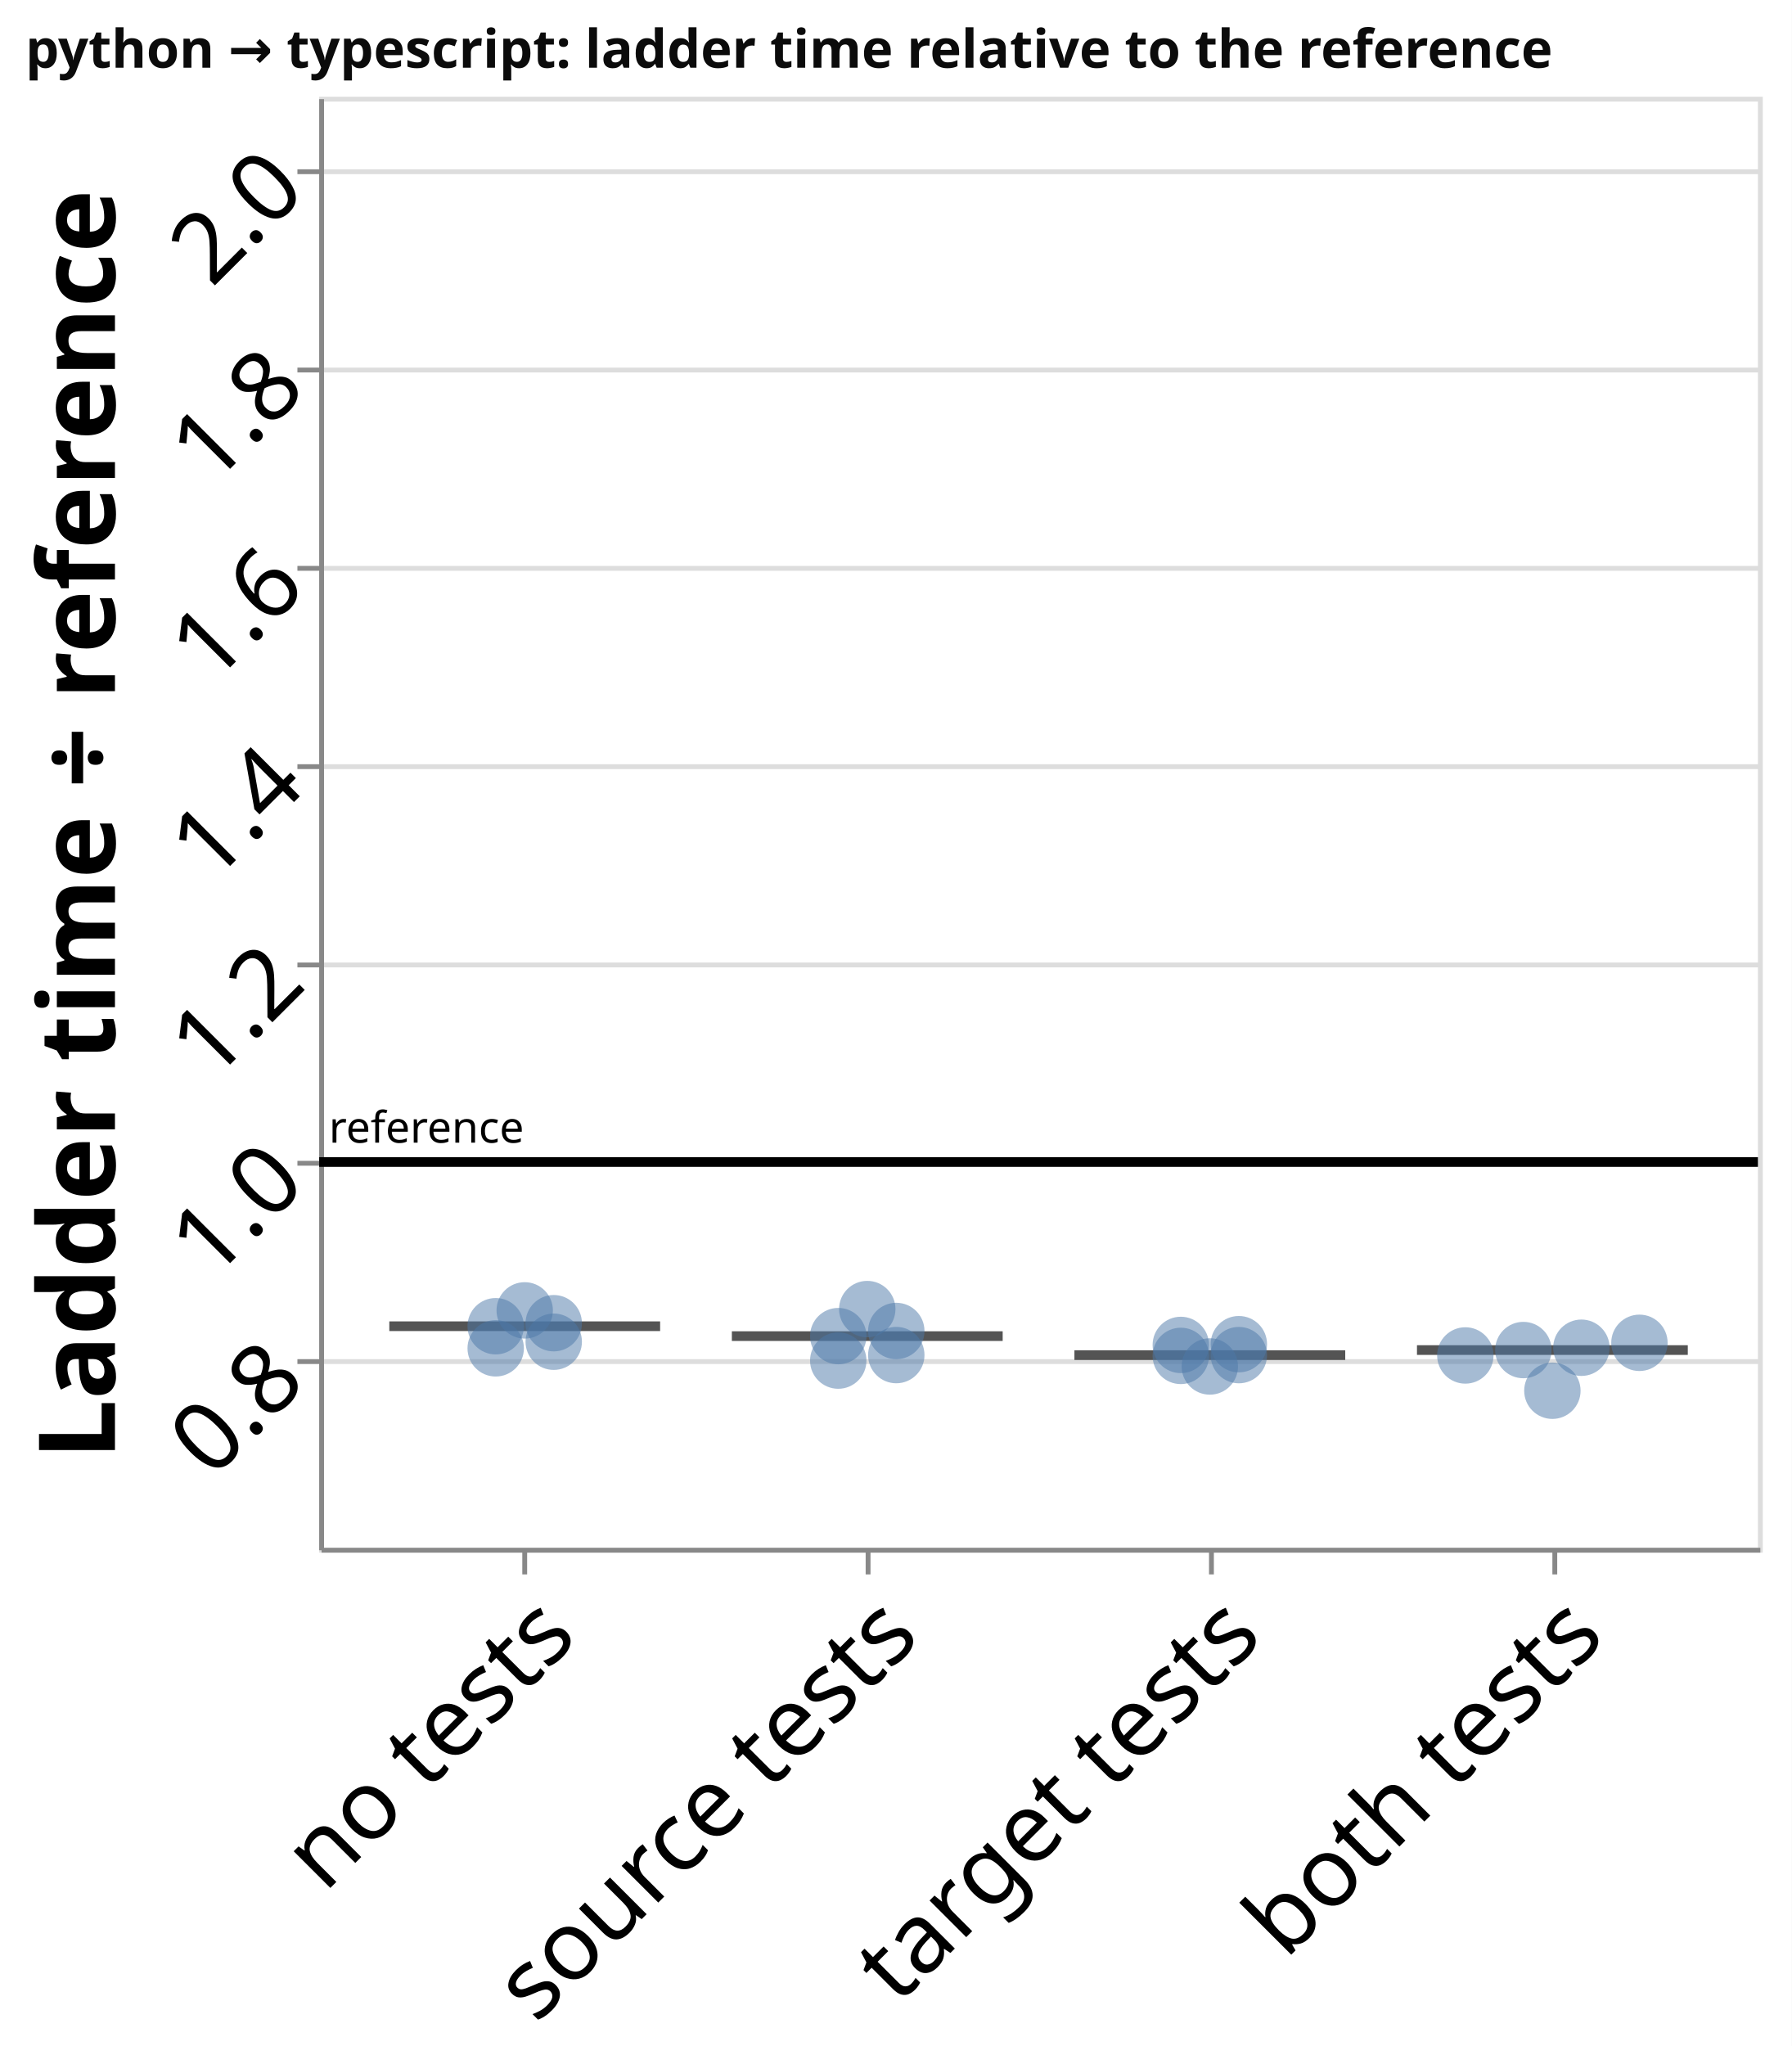
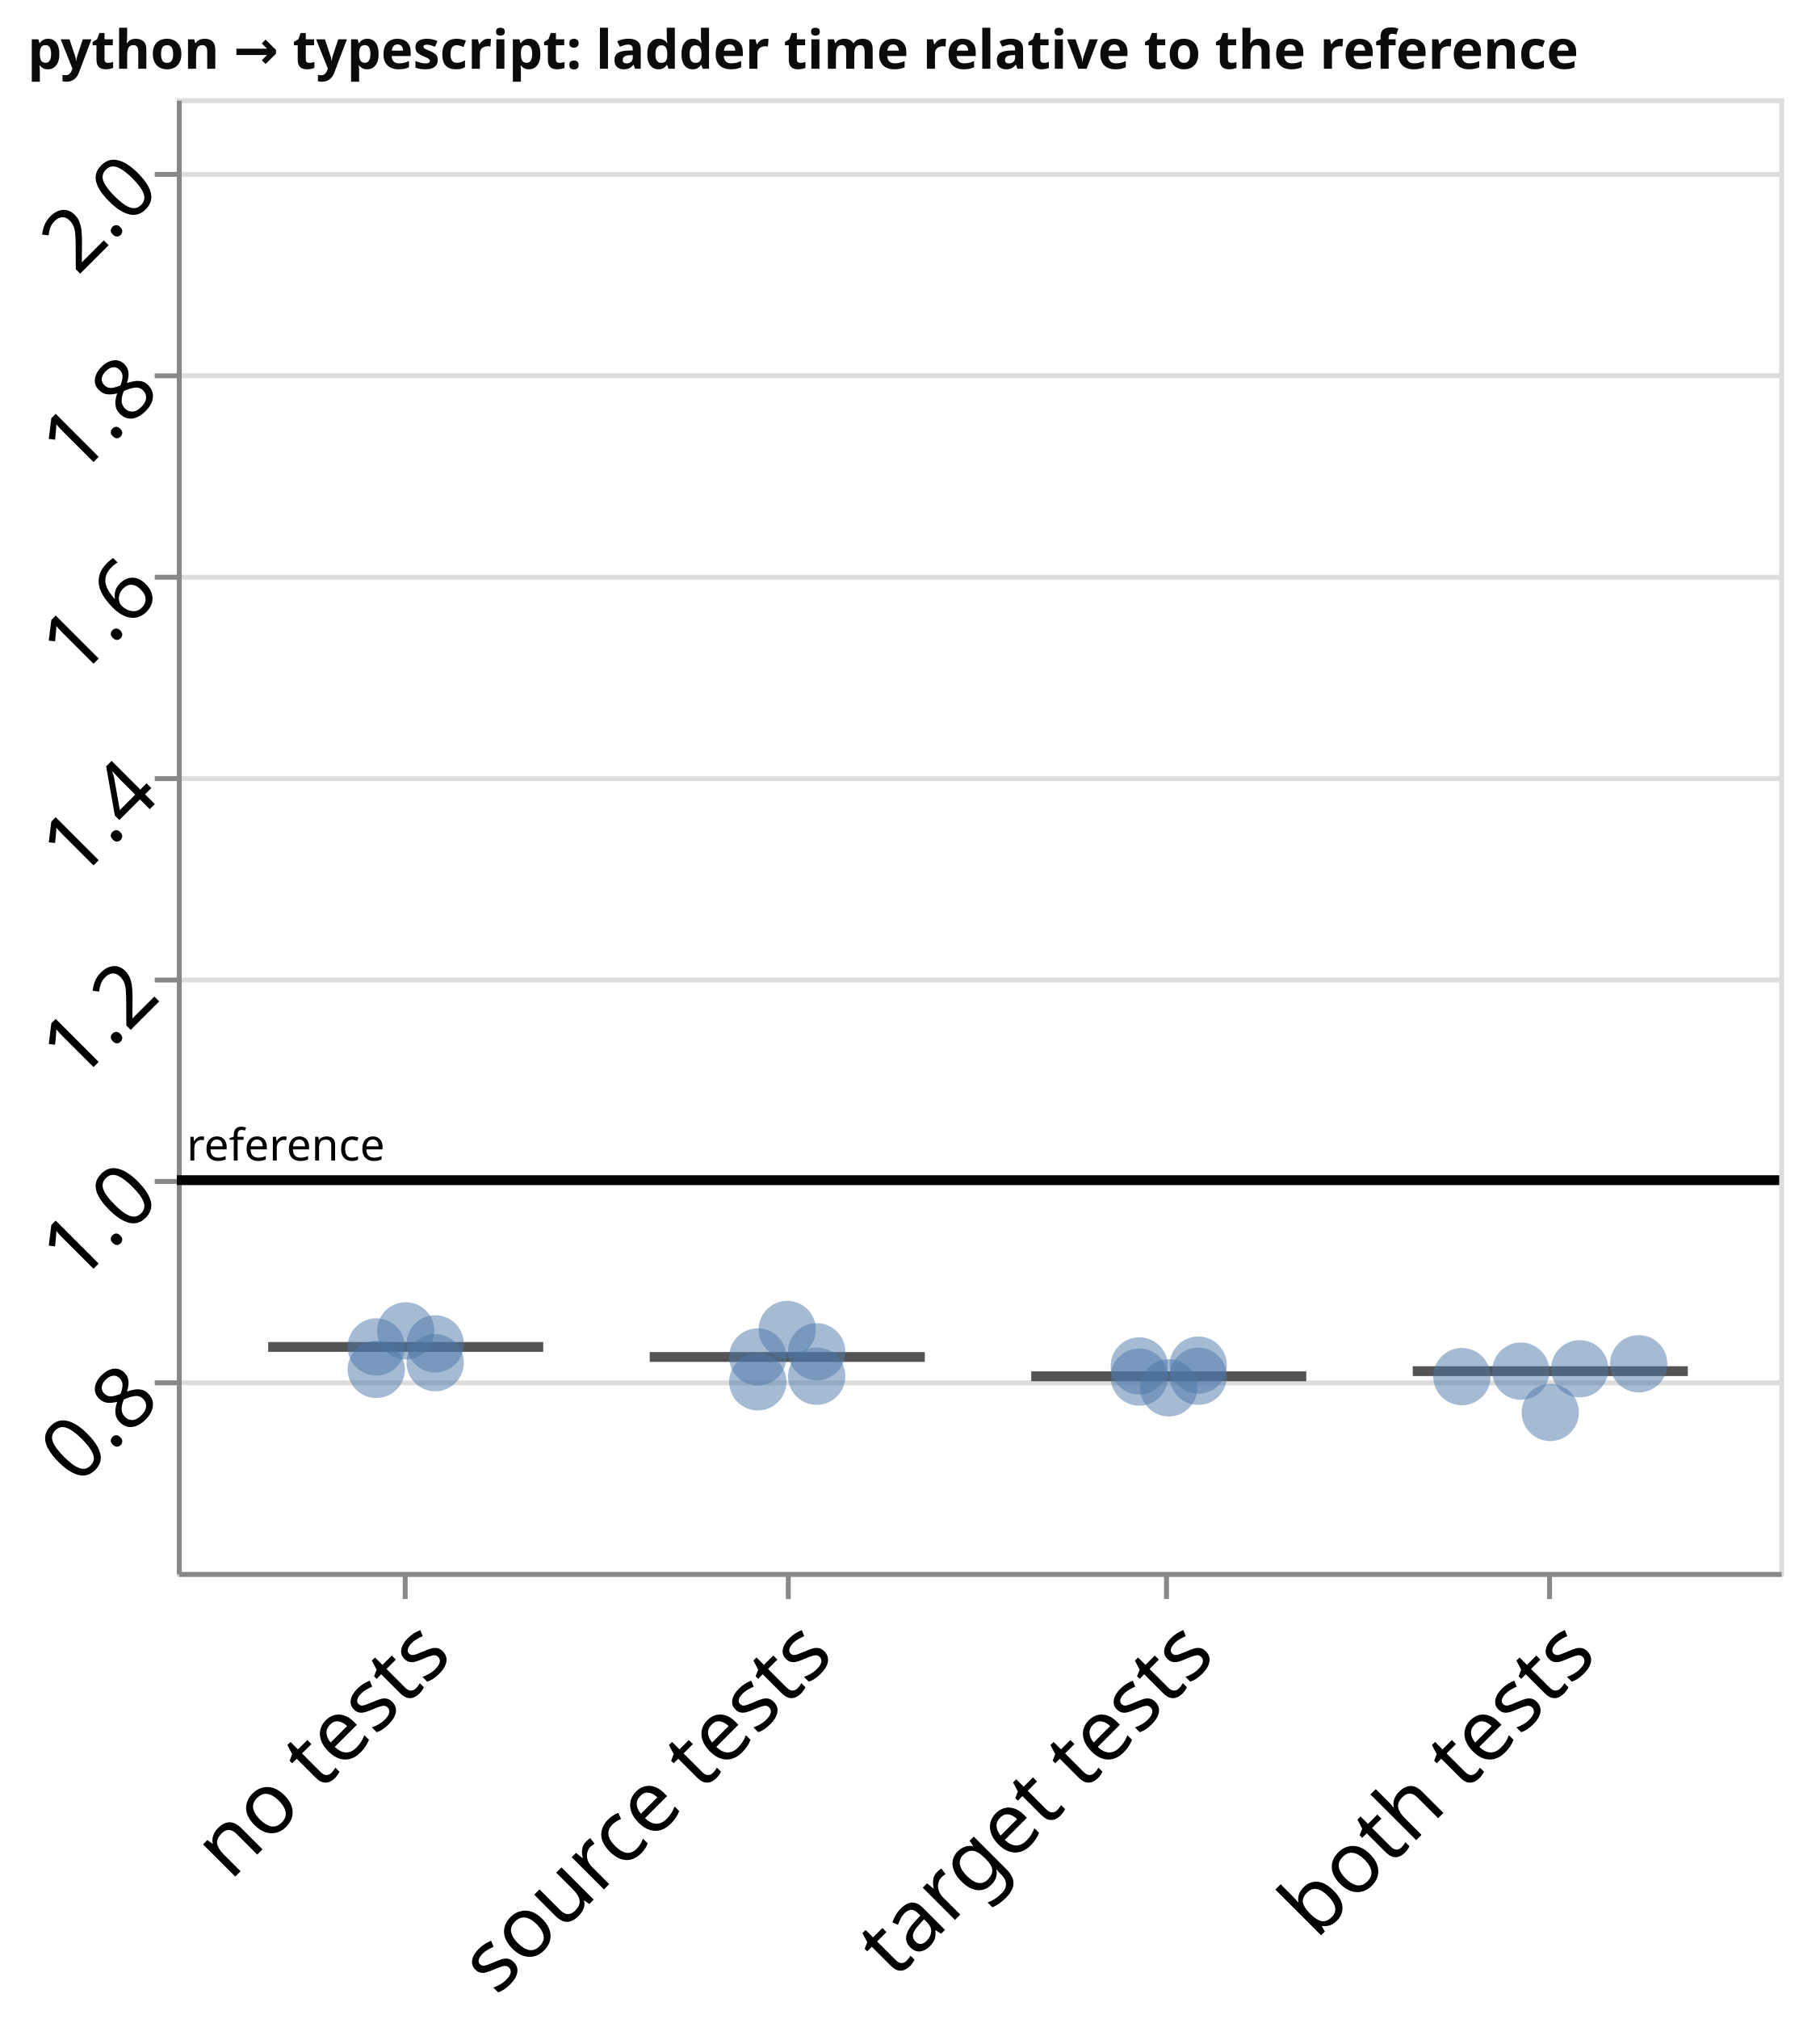
- <svg xmlns="http://www.w3.org/2000/svg" version="1.1" class="marks" width="370.5" height="423" viewBox="0 0 370.5 423">
-   <rect width="370.5" height="423" fill="white" />
-   <g fill="none" stroke-miterlimit="10" transform="translate(66,20)">
+ <svg xmlns="http://www.w3.org/2000/svg" version="1.1" class="marks" width="370.5" height="411" viewBox="0 0 370.5 411">
+   <rect width="370.5" height="411" fill="white" />
+   <g fill="none" stroke-miterlimit="10" transform="translate(36,20)">
    <g class="mark-group role-frame root" role="graphics-object" aria-roledescription="group mark container">
      <g transform="translate(0,0)">
-         <path class="background" aria-hidden="true" d="M0.5,0.5h297.5v300h-297.5Z" stroke="#ddd" />
+         <path class="background" aria-hidden="true" d="M0.5,0.5h326.25v300h-326.25Z" stroke="#ddd" />
        <g>
          <g class="mark-group role-axis" aria-hidden="true">
            <g transform="translate(0.5,0.5)">
              <path class="background" aria-hidden="true" d="M0,0h0v0h0Z" pointer-events="none" />
              <g>
                <g class="mark-rule role-axis-grid" pointer-events="none">
-                   <line transform="translate(0,261)" x2="297.5" y2="0" stroke="#ddd" stroke-width="1" opacity="1" />
-                   <line transform="translate(0,220)" x2="297.5" y2="0" stroke="#ddd" stroke-width="1" opacity="1" />
-                   <line transform="translate(0,179)" x2="297.5" y2="0" stroke="#ddd" stroke-width="1" opacity="1" />
-                   <line transform="translate(0,138)" x2="297.5" y2="0" stroke="#ddd" stroke-width="1" opacity="1" />
-                   <line transform="translate(0,97)" x2="297.5" y2="0" stroke="#ddd" stroke-width="1" opacity="1" />
-                   <line transform="translate(0,56)" x2="297.5" y2="0" stroke="#ddd" stroke-width="1" opacity="1" />
-                   <line transform="translate(0,15)" x2="297.5" y2="0" stroke="#ddd" stroke-width="1" opacity="1" />
+                   <line transform="translate(0,261)" x2="326.25" y2="0" stroke="#ddd" stroke-width="1" opacity="1" />
+                   <line transform="translate(0,220)" x2="326.25" y2="0" stroke="#ddd" stroke-width="1" opacity="1" />
+                   <line transform="translate(0,179)" x2="326.25" y2="0" stroke="#ddd" stroke-width="1" opacity="1" />
+                   <line transform="translate(0,138)" x2="326.25" y2="0" stroke="#ddd" stroke-width="1" opacity="1" />
+                   <line transform="translate(0,97)" x2="326.25" y2="0" stroke="#ddd" stroke-width="1" opacity="1" />
+                   <line transform="translate(0,56)" x2="326.25" y2="0" stroke="#ddd" stroke-width="1" opacity="1" />
+                   <line transform="translate(0,15)" x2="326.25" y2="0" stroke="#ddd" stroke-width="1" opacity="1" />
                </g>
              </g>
              <path class="foreground" aria-hidden="true" d="" pointer-events="none" display="none" />
            </g>
          </g>
          <g class="mark-group role-axis" role="graphics-symbol" aria-roledescription="axis" aria-label="X-axis for a discrete scale with 4 values: no tests, source tests, target tests, both tests">
            <g transform="translate(0.5,300.5)">
              <path class="background" aria-hidden="true" d="M0,0h0v0h0Z" pointer-events="none" />
              <g>
                <g class="mark-rule role-axis-tick" pointer-events="none">
-                   <line transform="translate(42,0)" x2="0" y2="5" stroke="#888" stroke-width="1" opacity="1" />
-                   <line transform="translate(113,0)" x2="0" y2="5" stroke="#888" stroke-width="1" opacity="1" />
-                   <line transform="translate(184,0)" x2="0" y2="5" stroke="#888" stroke-width="1" opacity="1" />
-                   <line transform="translate(255,0)" x2="0" y2="5" stroke="#888" stroke-width="1" opacity="1" />
+                   <line transform="translate(46,0)" x2="0" y2="5" stroke="#888" stroke-width="1" opacity="1" />
+                   <line transform="translate(124,0)" x2="0" y2="5" stroke="#888" stroke-width="1" opacity="1" />
+                   <line transform="translate(201,0)" x2="0" y2="5" stroke="#888" stroke-width="1" opacity="1" />
+                   <line transform="translate(279,0)" x2="0" y2="5" stroke="#888" stroke-width="1" opacity="1" />
                </g>
                <g class="mark-text role-axis-label" pointer-events="none">
-                   <text text-anchor="end" transform="translate(42,7) rotate(-45) translate(0,16)" font-family="sans-serif" font-size="20px" fill="#000" opacity="1">no tests</text>
-                   <text text-anchor="end" transform="translate(112.8333,7) rotate(-45) translate(0,16)" font-family="sans-serif" font-size="20px" fill="#000" opacity="1">source tests</text>
-                   <text text-anchor="end" transform="translate(183.6667,7) rotate(-45) translate(0,16)" font-family="sans-serif" font-size="20px" fill="#000" opacity="1">target tests</text>
-                   <text text-anchor="end" transform="translate(254.5,7) rotate(-45) translate(0,16)" font-family="sans-serif" font-size="20px" fill="#000" opacity="1">both tests</text>
+                   <text text-anchor="end" transform="translate(46.10714,7) rotate(-45) translate(0,14)" font-family="sans-serif" font-size="17.32px" fill="#000" opacity="1">no tests</text>
+                   <text text-anchor="end" transform="translate(123.7857,7) rotate(-45) translate(0,14)" font-family="sans-serif" font-size="17.32px" fill="#000" opacity="1">source tests</text>
+                   <text text-anchor="end" transform="translate(201.4643,7) rotate(-45) translate(0,14)" font-family="sans-serif" font-size="17.32px" fill="#000" opacity="1">target tests</text>
+                   <text text-anchor="end" transform="translate(279.1429,7) rotate(-45) translate(0,14)" font-family="sans-serif" font-size="17.32px" fill="#000" opacity="1">both tests</text>
                </g>
                <g class="mark-rule role-axis-domain" pointer-events="none">
-                   <line transform="translate(0,0)" x2="297.5" y2="0" stroke="#888" stroke-width="1" opacity="1" />
+                   <line transform="translate(0,0)" x2="326.25" y2="0" stroke="#888" stroke-width="1" opacity="1" />
                </g>
              </g>
              <path class="foreground" aria-hidden="true" d="" pointer-events="none" display="none" />
            </g>
          </g>
-           <g class="mark-group role-axis" role="graphics-symbol" aria-roledescription="axis" aria-label="Y-axis titled 'Ladder time ÷ reference' for a linear scale with values from 0.6 to 2.1">
+           <g class="mark-group role-axis" role="graphics-symbol" aria-roledescription="axis" aria-label="Y-axis for a linear scale with values from 0.6 to 2.1">
            <g transform="translate(0.5,0.5)">
              <path class="background" aria-hidden="true" d="M0,0h0v0h0Z" pointer-events="none" />
              <g>
                <g class="mark-rule role-axis-tick" pointer-events="none">
                  <line transform="translate(0,261)" x2="-5" y2="0" stroke="#888" stroke-width="1" opacity="1" />
                  <line transform="translate(0,220)" x2="-5" y2="0" stroke="#888" stroke-width="1" opacity="1" />
                  <line transform="translate(0,179)" x2="-5" y2="0" stroke="#888" stroke-width="1" opacity="1" />
                  <line transform="translate(0,138)" x2="-5" y2="0" stroke="#888" stroke-width="1" opacity="1" />
                  <line transform="translate(0,97)" x2="-5" y2="0" stroke="#888" stroke-width="1" opacity="1" />
                  <line transform="translate(0,56)" x2="-5" y2="0" stroke="#888" stroke-width="1" opacity="1" />
                  <line transform="translate(0,15)" x2="-5" y2="0" stroke="#888" stroke-width="1" opacity="1" />
                </g>
                <g class="mark-text role-axis-label" pointer-events="none">
-                   <text text-anchor="end" transform="translate(-7,261.2983) rotate(-45) translate(0,6)" font-family="sans-serif" font-size="20px" fill="#000" opacity="1">0.8</text>
-                   <text text-anchor="end" transform="translate(-7,220.2419) rotate(-45) translate(0,6)" font-family="sans-serif" font-size="20px" fill="#000" opacity="1">1.0</text>
-                   <text text-anchor="end" transform="translate(-7,179.1856) rotate(-45) translate(0,6)" font-family="sans-serif" font-size="20px" fill="#000" opacity="1">1.2</text>
-                   <text text-anchor="end" transform="translate(-7,138.1292) rotate(-45) translate(0,6)" font-family="sans-serif" font-size="20px" fill="#000" opacity="1">1.4</text>
-                   <text text-anchor="end" transform="translate(-7,97.07291) rotate(-45) translate(0,6)" font-family="sans-serif" font-size="20px" fill="#000" opacity="1">1.6</text>
-                   <text text-anchor="end" transform="translate(-7,56.01657) rotate(-45) translate(0,6)" font-family="sans-serif" font-size="20px" fill="#000" opacity="1">1.8</text>
-                   <text text-anchor="end" transform="translate(-7,14.96024) rotate(-45) translate(0,6)" font-family="sans-serif" font-size="20px" fill="#000" opacity="1">2.0</text>
+                   <text text-anchor="end" transform="translate(-7,261.2983) rotate(-45) translate(0,5)" font-family="sans-serif" font-size="17.32px" fill="#000" opacity="1">0.8</text>
+                   <text text-anchor="end" transform="translate(-7,220.2419) rotate(-45) translate(0,5)" font-family="sans-serif" font-size="17.32px" fill="#000" opacity="1">1.0</text>
+                   <text text-anchor="end" transform="translate(-7,179.1856) rotate(-45) translate(0,5)" font-family="sans-serif" font-size="17.32px" fill="#000" opacity="1">1.2</text>
+                   <text text-anchor="end" transform="translate(-7,138.1292) rotate(-45) translate(0,5)" font-family="sans-serif" font-size="17.32px" fill="#000" opacity="1">1.4</text>
+                   <text text-anchor="end" transform="translate(-7,97.07291) rotate(-45) translate(0,5)" font-family="sans-serif" font-size="17.32px" fill="#000" opacity="1">1.6</text>
+                   <text text-anchor="end" transform="translate(-7,56.01657) rotate(-45) translate(0,5)" font-family="sans-serif" font-size="17.32px" fill="#000" opacity="1">1.8</text>
+                   <text text-anchor="end" transform="translate(-7,14.96024) rotate(-45) translate(0,5)" font-family="sans-serif" font-size="17.32px" fill="#000" opacity="1">2.0</text>
                </g>
                <g class="mark-rule role-axis-domain" pointer-events="none">
                  <line transform="translate(0,300)" x2="0" y2="-300" stroke="#888" stroke-width="1" opacity="1" />
-                 </g>
-                 <g class="mark-text role-axis-title" pointer-events="none">
-                   <text text-anchor="middle" transform="translate(-37.73057,150) rotate(-90) translate(0,-5)" font-family="sans-serif" font-size="22px" font-weight="bold" fill="#000" opacity="1">Ladder time ÷ reference</text>
                </g>
              </g>
              <path class="foreground" aria-hidden="true" d="" pointer-events="none" display="none" />
            </g>
          </g>
          <g class="mark-rect role-mark layer_0_marks" role="graphics-object" aria-roledescription="rect mark container">
-             <path aria-label="condition: no tests; Ladder time ÷ reference: 0.834626370714; nudge: 0" role="graphics-symbol" aria-roledescription="tick" d="M14.5,253.19h56v2h-56Z" fill="#0b0b0b" opacity="0.7" />
-             <path aria-label="condition: source tests; Ladder time ÷ reference: 0.82465793272; nudge: 0" role="graphics-symbol" aria-roledescription="tick" d="M85.333,255.236h56v2h-56Z" fill="#0b0b0b" opacity="0.7" />
-             <path aria-label="condition: target tests; Ladder time ÷ reference: 0.805528176486; nudge: 0" role="graphics-symbol" aria-roledescription="tick" d="M156.167,259.163h56v2h-56Z" fill="#0b0b0b" opacity="0.7" />
-             <path aria-label="condition: both tests; Ladder time ÷ reference: 0.810622576314; nudge: 0" role="graphics-symbol" aria-roledescription="tick" d="M227,258.118h56v2h-56Z" fill="#0b0b0b" opacity="0.7" />
+             <path aria-label="condition: no tests; value: 0.834626370714; nudge: 0" role="graphics-symbol" aria-roledescription="tick" d="M18.607,253.19h56v2h-56Z" fill="#0b0b0b" opacity="0.7" />
+             <path aria-label="condition: source tests; value: 0.82465793272; nudge: 0" role="graphics-symbol" aria-roledescription="tick" d="M96.286,255.236h56v2h-56Z" fill="#0b0b0b" opacity="0.7" />
+             <path aria-label="condition: target tests; value: 0.805528176486; nudge: 0" role="graphics-symbol" aria-roledescription="tick" d="M173.964,259.163h56v2h-56Z" fill="#0b0b0b" opacity="0.7" />
+             <path aria-label="condition: both tests; value: 0.810622576314; nudge: 0" role="graphics-symbol" aria-roledescription="tick" d="M251.643,258.118h56v2h-56Z" fill="#0b0b0b" opacity="0.7" />
          </g>
          <g class="mark-symbol role-mark layer_1_marks" role="graphics-object" aria-roledescription="symbol mark container">
-             <path aria-label="condition: no tests; Ladder time ÷ reference: 0.850576222795; nudge: 0; run: 9a3e20fe; ladder time ÷ reference: 0.85; rungs completed: 19; total ms: 12,058.0" role="graphics-symbol" aria-roledescription="point" transform="translate(42.5,250.9159)" d="M5.831,0A5.831,5.831,0,1,1,-5.831,0A5.831,5.831,0,1,1,5.831,0" fill="#4c78a8" stroke-width="2" opacity="0.5" />
-             <path aria-label="condition: no tests; Ladder time ÷ reference: 0.812378328088; nudge: −0.5; run: b96078c6; ladder time ÷ reference: 0.81; rungs completed: 19; total ms: 11,579.3" role="graphics-symbol" aria-roledescription="point" transform="translate(36.5,258.7572)" d="M5.831,0A5.831,5.831,0,1,1,-5.831,0A5.831,5.831,0,1,1,5.831,0" fill="#4c78a8" stroke-width="2" opacity="0.5" />
-             <path aria-label="condition: no tests; Ladder time ÷ reference: 0.819020109681; nudge: 0.5; run: 31ac2789; ladder time ÷ reference: 0.82; rungs completed: 19; total ms: 11,841.7" role="graphics-symbol" aria-roledescription="point" transform="translate(48.5,257.3938)" d="M5.831,0A5.831,5.831,0,1,1,-5.831,0A5.831,5.831,0,1,1,5.831,0" fill="#4c78a8" stroke-width="2" opacity="0.5" />
-             <path aria-label="condition: no tests; Ladder time ÷ reference: 0.834626370714; nudge: −0.5; run: 170b737d; ladder time ÷ reference: 0.83; rungs completed: 19; total ms: 11,684.0" role="graphics-symbol" aria-roledescription="point" transform="translate(36.5,254.1901)" d="M5.831,0A5.831,5.831,0,1,1,-5.831,0A5.831,5.831,0,1,1,5.831,0" fill="#4c78a8" stroke-width="2" opacity="0.5" />
-             <path aria-label="condition: no tests; Ladder time ÷ reference: 0.837670640326; nudge: 0.5; run: 2643e4be; ladder time ÷ reference: 0.84; rungs completed: 19; total ms: 11,776.6" role="graphics-symbol" aria-roledescription="point" transform="translate(48.5,253.5652)" d="M5.831,0A5.831,5.831,0,1,1,-5.831,0A5.831,5.831,0,1,1,5.831,0" fill="#4c78a8" stroke-width="2" opacity="0.5" />
-             <path aria-label="condition: source tests; Ladder time ÷ reference: 0.82983451203; nudge: 0.5; run: 273cf6b9; ladder time ÷ reference: 0.83; rungs completed: 19; total ms: 12,023.5" role="graphics-symbol" aria-roledescription="point" transform="translate(119.3333,255.1738)" d="M5.831,0A5.831,5.831,0,1,1,-5.831,0A5.831,5.831,0,1,1,5.831,0" fill="#4c78a8" stroke-width="2" opacity="0.5" />
-             <path aria-label="condition: source tests; Ladder time ÷ reference: 0.82465793272; nudge: −0.5; run: 19e0fe30; ladder time ÷ reference: 0.82; rungs completed: 19; total ms: 11,585.9" role="graphics-symbol" aria-roledescription="point" transform="translate(107.3333,256.2364)" d="M5.831,0A5.831,5.831,0,1,1,-5.831,0A5.831,5.831,0,1,1,5.831,0" fill="#4c78a8" stroke-width="2" opacity="0.5" />
-             <path aria-label="condition: source tests; Ladder time ÷ reference: 0.800020361171; nudge: −0.5; run: 4ee67ba2; ladder time ÷ reference: 0.80; rungs completed: 19; total ms: 11,632.9" role="graphics-symbol" aria-roledescription="point" transform="translate(107.3333,261.2941)" d="M5.831,0A5.831,5.831,0,1,1,-5.831,0A5.831,5.831,0,1,1,5.831,0" fill="#4c78a8" stroke-width="2" opacity="0.5" />
-             <path aria-label="condition: source tests; Ladder time ÷ reference: 0.851900119798; nudge: 0; run: 5b46f630; ladder time ÷ reference: 0.85; rungs completed: 19; total ms: 11,732.0" role="graphics-symbol" aria-roledescription="point" transform="translate(113.3333,250.6441)" d="M5.831,0A5.831,5.831,0,1,1,-5.831,0A5.831,5.831,0,1,1,5.831,0" fill="#4c78a8" stroke-width="2" opacity="0.5" />
-             <path aria-label="condition: source tests; Ladder time ÷ reference: 0.805564215457; nudge: 0.5; run: 280f3890; ladder time ÷ reference: 0.81; rungs completed: 19; total ms: 11,529.9" role="graphics-symbol" aria-roledescription="point" transform="translate(119.3333,260.156)" d="M5.831,0A5.831,5.831,0,1,1,-5.831,0A5.831,5.831,0,1,1,5.831,0" fill="#4c78a8" stroke-width="2" opacity="0.5" />
-             <path aria-label="condition: target tests; Ladder time ÷ reference: 0.815782075071; nudge: −0.5; run: a47a3057; ladder time ÷ reference: 0.82; rungs completed: 19; total ms: 11,844.1" role="graphics-symbol" aria-roledescription="point" transform="translate(178.1667,258.0585)" d="M5.831,0A5.831,5.831,0,1,1,-5.831,0A5.831,5.831,0,1,1,5.831,0" fill="#4c78a8" stroke-width="2" opacity="0.5" />
-             <path aria-label="condition: target tests; Ladder time ÷ reference: 0.816538790385; nudge: 0.5; run: e94dca40; ladder time ÷ reference: 0.82; rungs completed: 19; total ms: 11,521.4" role="graphics-symbol" aria-roledescription="point" transform="translate(190.1667,257.9031)" d="M5.831,0A5.831,5.831,0,1,1,-5.831,0A5.831,5.831,0,1,1,5.831,0" fill="#4c78a8" stroke-width="2" opacity="0.5" />
-             <path aria-label="condition: target tests; Ladder time ÷ reference: 0.804739411599; nudge: −0.5; run: 09b2c811; ladder time ÷ reference: 0.80; rungs completed: 19; total ms: 11,527.2" role="graphics-symbol" aria-roledescription="point" transform="translate(178.1667,260.3253)" d="M5.831,0A5.831,5.831,0,1,1,-5.831,0A5.831,5.831,0,1,1,5.831,0" fill="#4c78a8" stroke-width="2" opacity="0.5" />
-             <path aria-label="condition: target tests; Ladder time ÷ reference: 0.805528176486; nudge: 0.5; run: a7cd2ee9; ladder time ÷ reference: 0.81; rungs completed: 19; total ms: 11,421.2" role="graphics-symbol" aria-roledescription="point" transform="translate(190.1667,260.1634)" d="M5.831,0A5.831,5.831,0,1,1,-5.831,0A5.831,5.831,0,1,1,5.831,0" fill="#4c78a8" stroke-width="2" opacity="0.5" />
-             <path aria-label="condition: target tests; Ladder time ÷ reference: 0.794100727735; nudge: 0; run: 00b43b48; ladder time ÷ reference: 0.79; rungs completed: 19; total ms: 11,534.5" role="graphics-symbol" aria-roledescription="point" transform="translate(184.1667,262.5093)" d="M5.831,0A5.831,5.831,0,1,1,-5.831,0A5.831,5.831,0,1,1,5.831,0" fill="#4c78a8" stroke-width="2" opacity="0.5" />
-             <path aria-label="condition: both tests; Ladder time ÷ reference: 0.817910149497; nudge: 1.5; run: 1c28aa33; ladder time ÷ reference: 0.82; rungs completed: 19; total ms: 11,715.4" role="graphics-symbol" aria-roledescription="point" transform="translate(273,257.6216)" d="M5.831,0A5.831,5.831,0,1,1,-5.831,0A5.831,5.831,0,1,1,5.831,0" fill="#4c78a8" stroke-width="2" opacity="0.5" />
-             <path aria-label="condition: both tests; Ladder time ÷ reference: 0.805185227535; nudge: −1.5; run: ffb57550; ladder time ÷ reference: 0.81; rungs completed: 19; total ms: 11,848.9" role="graphics-symbol" aria-roledescription="point" transform="translate(237,260.2338)" d="M5.831,0A5.831,5.831,0,1,1,-5.831,0A5.831,5.831,0,1,1,5.831,0" fill="#4c78a8" stroke-width="2" opacity="0.5" />
-             <path aria-label="condition: both tests; Ladder time ÷ reference: 0.769659208055; nudge: 0; run: 5982b634; ladder time ÷ reference: 0.77; rungs completed: 19; total ms: 11,497.4" role="graphics-symbol" aria-roledescription="point" transform="translate(255,267.5267)" d="M5.831,0A5.831,5.831,0,1,1,-5.831,0A5.831,5.831,0,1,1,5.831,0" fill="#4c78a8" stroke-width="2" opacity="0.5" />
-             <path aria-label="condition: both tests; Ladder time ÷ reference: 0.810622576314; nudge: −0.5; run: 4ff7cdec; ladder time ÷ reference: 0.81; rungs completed: 19; total ms: 11,909.6" role="graphics-symbol" aria-roledescription="point" transform="translate(249,259.1176)" d="M5.831,0A5.831,5.831,0,1,1,-5.831,0A5.831,5.831,0,1,1,5.831,0" fill="#4c78a8" stroke-width="2" opacity="0.5" />
-             <path aria-label="condition: both tests; Ladder time ÷ reference: 0.812958505122; nudge: 0.5; run: 62b61540; ladder time ÷ reference: 0.81; rungs completed: 19; total ms: 12,162.6" role="graphics-symbol" aria-roledescription="point" transform="translate(261,258.6381)" d="M5.831,0A5.831,5.831,0,1,1,-5.831,0A5.831,5.831,0,1,1,5.831,0" fill="#4c78a8" stroke-width="2" opacity="0.5" />
+             <path aria-label="condition: no tests; value: 0.850576222795; nudge: 0; run: 9a3e20fe; ladder time ÷ reference: 0.85; rungs completed: 19; total ms: 12,058.0" role="graphics-symbol" aria-roledescription="point" transform="translate(46.60714,250.9159)" d="M5.831,0A5.831,5.831,0,1,1,-5.831,0A5.831,5.831,0,1,1,5.831,0" fill="#4c78a8" stroke-width="2" opacity="0.5" />
+             <path aria-label="condition: no tests; value: 0.812378328088; nudge: −0.5; run: b96078c6; ladder time ÷ reference: 0.81; rungs completed: 19; total ms: 11,579.3" role="graphics-symbol" aria-roledescription="point" transform="translate(40.60714,258.7572)" d="M5.831,0A5.831,5.831,0,1,1,-5.831,0A5.831,5.831,0,1,1,5.831,0" fill="#4c78a8" stroke-width="2" opacity="0.5" />
+             <path aria-label="condition: no tests; value: 0.819020109681; nudge: 0.5; run: 31ac2789; ladder time ÷ reference: 0.82; rungs completed: 19; total ms: 11,841.7" role="graphics-symbol" aria-roledescription="point" transform="translate(52.60714,257.3938)" d="M5.831,0A5.831,5.831,0,1,1,-5.831,0A5.831,5.831,0,1,1,5.831,0" fill="#4c78a8" stroke-width="2" opacity="0.5" />
+             <path aria-label="condition: no tests; value: 0.834626370714; nudge: −0.5; run: 170b737d; ladder time ÷ reference: 0.83; rungs completed: 19; total ms: 11,684.0" role="graphics-symbol" aria-roledescription="point" transform="translate(40.60714,254.1901)" d="M5.831,0A5.831,5.831,0,1,1,-5.831,0A5.831,5.831,0,1,1,5.831,0" fill="#4c78a8" stroke-width="2" opacity="0.5" />
+             <path aria-label="condition: no tests; value: 0.837670640326; nudge: 0.5; run: 2643e4be; ladder time ÷ reference: 0.84; rungs completed: 19; total ms: 11,776.6" role="graphics-symbol" aria-roledescription="point" transform="translate(52.60714,253.5652)" d="M5.831,0A5.831,5.831,0,1,1,-5.831,0A5.831,5.831,0,1,1,5.831,0" fill="#4c78a8" stroke-width="2" opacity="0.5" />
+             <path aria-label="condition: source tests; value: 0.82983451203; nudge: 0.5; run: 273cf6b9; ladder time ÷ reference: 0.83; rungs completed: 19; total ms: 12,023.5" role="graphics-symbol" aria-roledescription="point" transform="translate(130.2857,255.1738)" d="M5.831,0A5.831,5.831,0,1,1,-5.831,0A5.831,5.831,0,1,1,5.831,0" fill="#4c78a8" stroke-width="2" opacity="0.5" />
+             <path aria-label="condition: source tests; value: 0.82465793272; nudge: −0.5; run: 19e0fe30; ladder time ÷ reference: 0.82; rungs completed: 19; total ms: 11,585.9" role="graphics-symbol" aria-roledescription="point" transform="translate(118.2857,256.2364)" d="M5.831,0A5.831,5.831,0,1,1,-5.831,0A5.831,5.831,0,1,1,5.831,0" fill="#4c78a8" stroke-width="2" opacity="0.5" />
+             <path aria-label="condition: source tests; value: 0.800020361171; nudge: −0.5; run: 4ee67ba2; ladder time ÷ reference: 0.80; rungs completed: 19; total ms: 11,632.9" role="graphics-symbol" aria-roledescription="point" transform="translate(118.2857,261.2941)" d="M5.831,0A5.831,5.831,0,1,1,-5.831,0A5.831,5.831,0,1,1,5.831,0" fill="#4c78a8" stroke-width="2" opacity="0.5" />
+             <path aria-label="condition: source tests; value: 0.851900119798; nudge: 0; run: 5b46f630; ladder time ÷ reference: 0.85; rungs completed: 19; total ms: 11,732.0" role="graphics-symbol" aria-roledescription="point" transform="translate(124.2857,250.6441)" d="M5.831,0A5.831,5.831,0,1,1,-5.831,0A5.831,5.831,0,1,1,5.831,0" fill="#4c78a8" stroke-width="2" opacity="0.5" />
+             <path aria-label="condition: source tests; value: 0.805564215457; nudge: 0.5; run: 280f3890; ladder time ÷ reference: 0.81; rungs completed: 19; total ms: 11,529.9" role="graphics-symbol" aria-roledescription="point" transform="translate(130.2857,260.156)" d="M5.831,0A5.831,5.831,0,1,1,-5.831,0A5.831,5.831,0,1,1,5.831,0" fill="#4c78a8" stroke-width="2" opacity="0.5" />
+             <path aria-label="condition: target tests; value: 0.815782075071; nudge: −0.5; run: a47a3057; ladder time ÷ reference: 0.82; rungs completed: 19; total ms: 11,844.1" role="graphics-symbol" aria-roledescription="point" transform="translate(195.9643,258.0585)" d="M5.831,0A5.831,5.831,0,1,1,-5.831,0A5.831,5.831,0,1,1,5.831,0" fill="#4c78a8" stroke-width="2" opacity="0.5" />
+             <path aria-label="condition: target tests; value: 0.816538790385; nudge: 0.5; run: e94dca40; ladder time ÷ reference: 0.82; rungs completed: 19; total ms: 11,521.4" role="graphics-symbol" aria-roledescription="point" transform="translate(207.9643,257.9031)" d="M5.831,0A5.831,5.831,0,1,1,-5.831,0A5.831,5.831,0,1,1,5.831,0" fill="#4c78a8" stroke-width="2" opacity="0.5" />
+             <path aria-label="condition: target tests; value: 0.804739411599; nudge: −0.5; run: 09b2c811; ladder time ÷ reference: 0.80; rungs completed: 19; total ms: 11,527.2" role="graphics-symbol" aria-roledescription="point" transform="translate(195.9643,260.3253)" d="M5.831,0A5.831,5.831,0,1,1,-5.831,0A5.831,5.831,0,1,1,5.831,0" fill="#4c78a8" stroke-width="2" opacity="0.5" />
+             <path aria-label="condition: target tests; value: 0.805528176486; nudge: 0.5; run: a7cd2ee9; ladder time ÷ reference: 0.81; rungs completed: 19; total ms: 11,421.2" role="graphics-symbol" aria-roledescription="point" transform="translate(207.9643,260.1634)" d="M5.831,0A5.831,5.831,0,1,1,-5.831,0A5.831,5.831,0,1,1,5.831,0" fill="#4c78a8" stroke-width="2" opacity="0.5" />
+             <path aria-label="condition: target tests; value: 0.794100727735; nudge: 0; run: 00b43b48; ladder time ÷ reference: 0.79; rungs completed: 19; total ms: 11,534.5" role="graphics-symbol" aria-roledescription="point" transform="translate(201.9643,262.5093)" d="M5.831,0A5.831,5.831,0,1,1,-5.831,0A5.831,5.831,0,1,1,5.831,0" fill="#4c78a8" stroke-width="2" opacity="0.5" />
+             <path aria-label="condition: both tests; value: 0.817910149497; nudge: 1.5; run: 1c28aa33; ladder time ÷ reference: 0.82; rungs completed: 19; total ms: 11,715.4" role="graphics-symbol" aria-roledescription="point" transform="translate(297.6429,257.6216)" d="M5.831,0A5.831,5.831,0,1,1,-5.831,0A5.831,5.831,0,1,1,5.831,0" fill="#4c78a8" stroke-width="2" opacity="0.5" />
+             <path aria-label="condition: both tests; value: 0.805185227535; nudge: −1.5; run: ffb57550; ladder time ÷ reference: 0.81; rungs completed: 19; total ms: 11,848.9" role="graphics-symbol" aria-roledescription="point" transform="translate(261.6429,260.2338)" d="M5.831,0A5.831,5.831,0,1,1,-5.831,0A5.831,5.831,0,1,1,5.831,0" fill="#4c78a8" stroke-width="2" opacity="0.5" />
+             <path aria-label="condition: both tests; value: 0.769659208055; nudge: 0; run: 5982b634; ladder time ÷ reference: 0.77; rungs completed: 19; total ms: 11,497.4" role="graphics-symbol" aria-roledescription="point" transform="translate(279.6429,267.5267)" d="M5.831,0A5.831,5.831,0,1,1,-5.831,0A5.831,5.831,0,1,1,5.831,0" fill="#4c78a8" stroke-width="2" opacity="0.5" />
+             <path aria-label="condition: both tests; value: 0.810622576314; nudge: −0.5; run: 4ff7cdec; ladder time ÷ reference: 0.81; rungs completed: 19; total ms: 11,909.6" role="graphics-symbol" aria-roledescription="point" transform="translate(273.6429,259.1176)" d="M5.831,0A5.831,5.831,0,1,1,-5.831,0A5.831,5.831,0,1,1,5.831,0" fill="#4c78a8" stroke-width="2" opacity="0.5" />
+             <path aria-label="condition: both tests; value: 0.812958505122; nudge: 0.5; run: 62b61540; ladder time ÷ reference: 0.81; rungs completed: 19; total ms: 12,162.6" role="graphics-symbol" aria-roledescription="point" transform="translate(285.6429,258.6381)" d="M5.831,0A5.831,5.831,0,1,1,-5.831,0A5.831,5.831,0,1,1,5.831,0" fill="#4c78a8" stroke-width="2" opacity="0.5" />
          </g>
          <g class="mark-rule role-mark layer_2_marks" role="graphics-object" aria-roledescription="rule mark container">
-             <line aria-label="Ladder time ÷ reference: 1" role="graphics-symbol" aria-roledescription="rule mark" transform="translate(297.5,220.2419)" x2="-297.5" y2="0" stroke="black" stroke-width="2" />
+             <line aria-label="value: 1" role="graphics-symbol" aria-roledescription="rule mark" transform="translate(326.25,220.2419)" x2="-326.25" y2="0" stroke="black" stroke-width="2" />
          </g>
          <g class="mark-text role-mark layer_3_marks" role="graphics-object" aria-roledescription="text mark container">
-             <text aria-label="Ladder time ÷ reference: 1; label: reference" role="graphics-symbol" aria-roledescription="text mark" text-anchor="start" transform="translate(2,216.2419)" font-family="sans-serif" font-size="9px" fill="black">reference</text>
+             <text aria-label="value: 1; label: reference" role="graphics-symbol" aria-roledescription="text mark" text-anchor="start" transform="translate(2,216.2419)" font-family="sans-serif" font-size="9px" fill="black">reference</text>
          </g>
          <g class="mark-group role-title">
-             <g transform="translate(-60.73057,-15)">
+             <g transform="translate(-30.38909,-15)">
              <path class="background" aria-hidden="true" d="M0,0h0v0h0Z" pointer-events="none" />
              <g>
                <g class="mark-text role-title-text" role="graphics-symbol" aria-roledescription="title" aria-label="Title text 'python → typescript: ladder time relative to the reference'" pointer-events="none">
                  <text text-anchor="start" transform="translate(0,9)" font-family="sans-serif" font-size="11px" font-weight="bold" fill="#0b0b0b" opacity="1">python → typescript: ladder time relative to the reference</text>
                </g>
              </g>
              <path class="foreground" aria-hidden="true" d="" pointer-events="none" display="none" />
            </g>
          </g>
        </g>
        <path class="foreground" aria-hidden="true" d="" display="none" />
      </g>
    </g>
  </g>
</svg>
